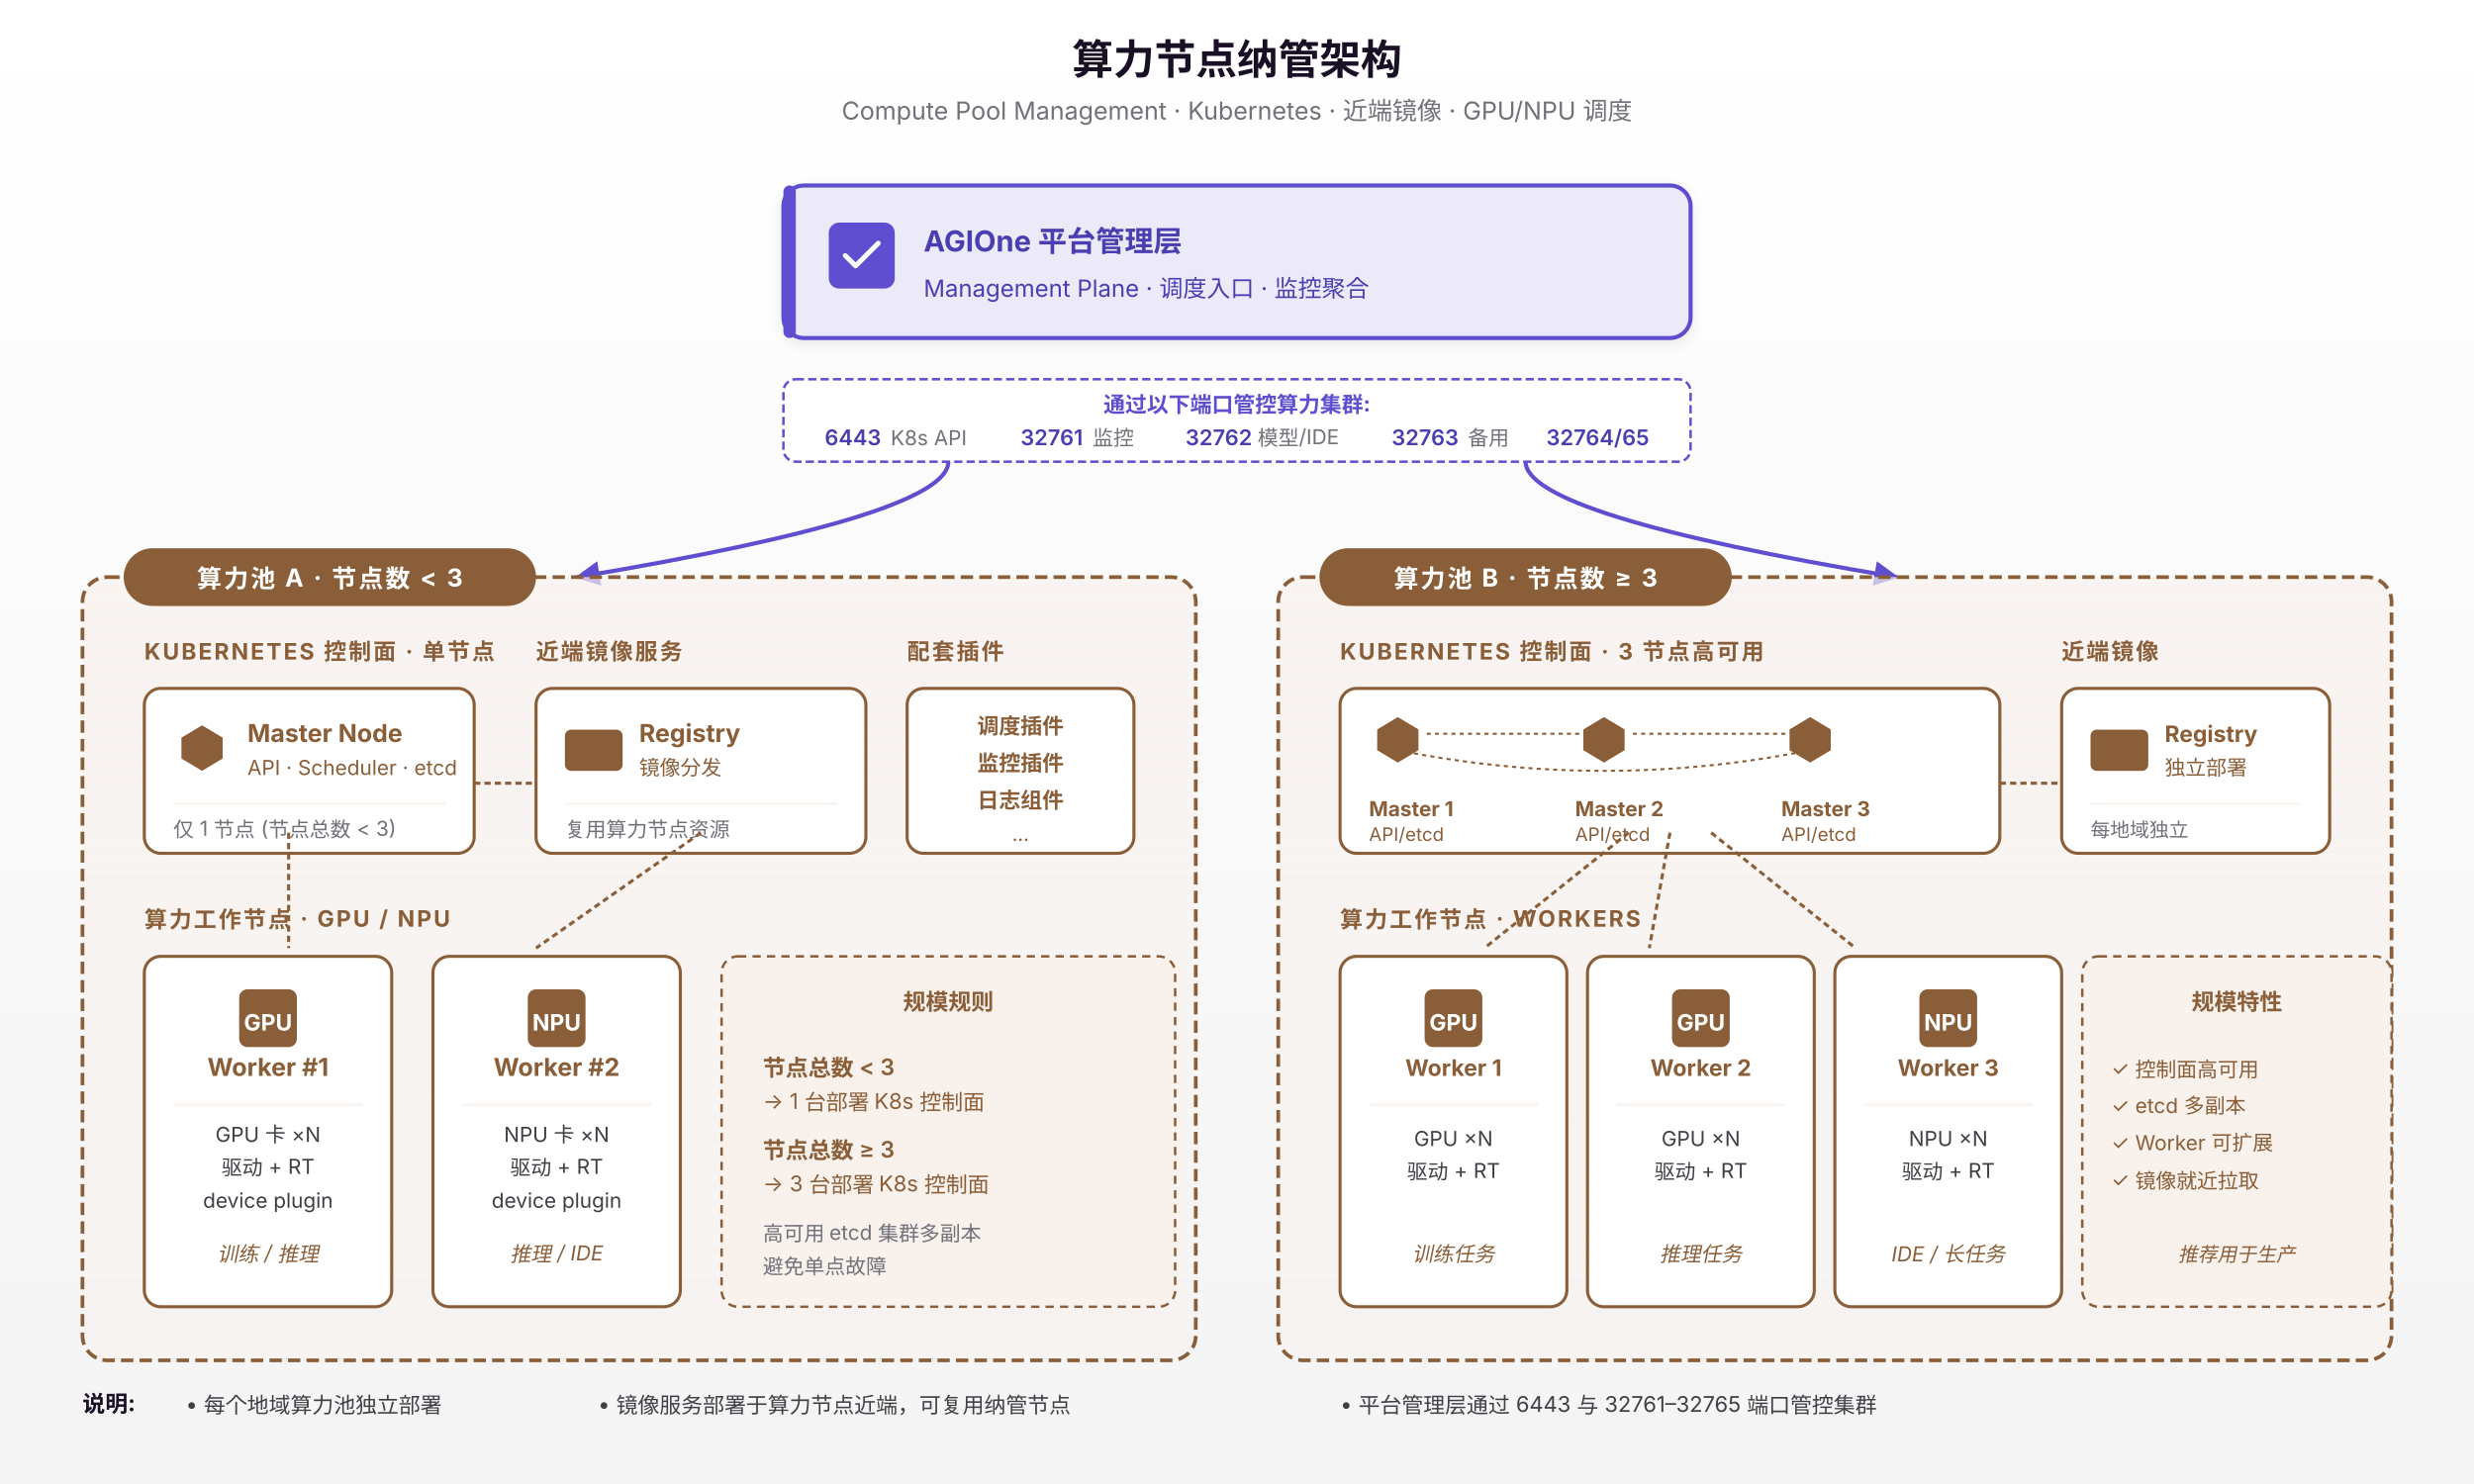
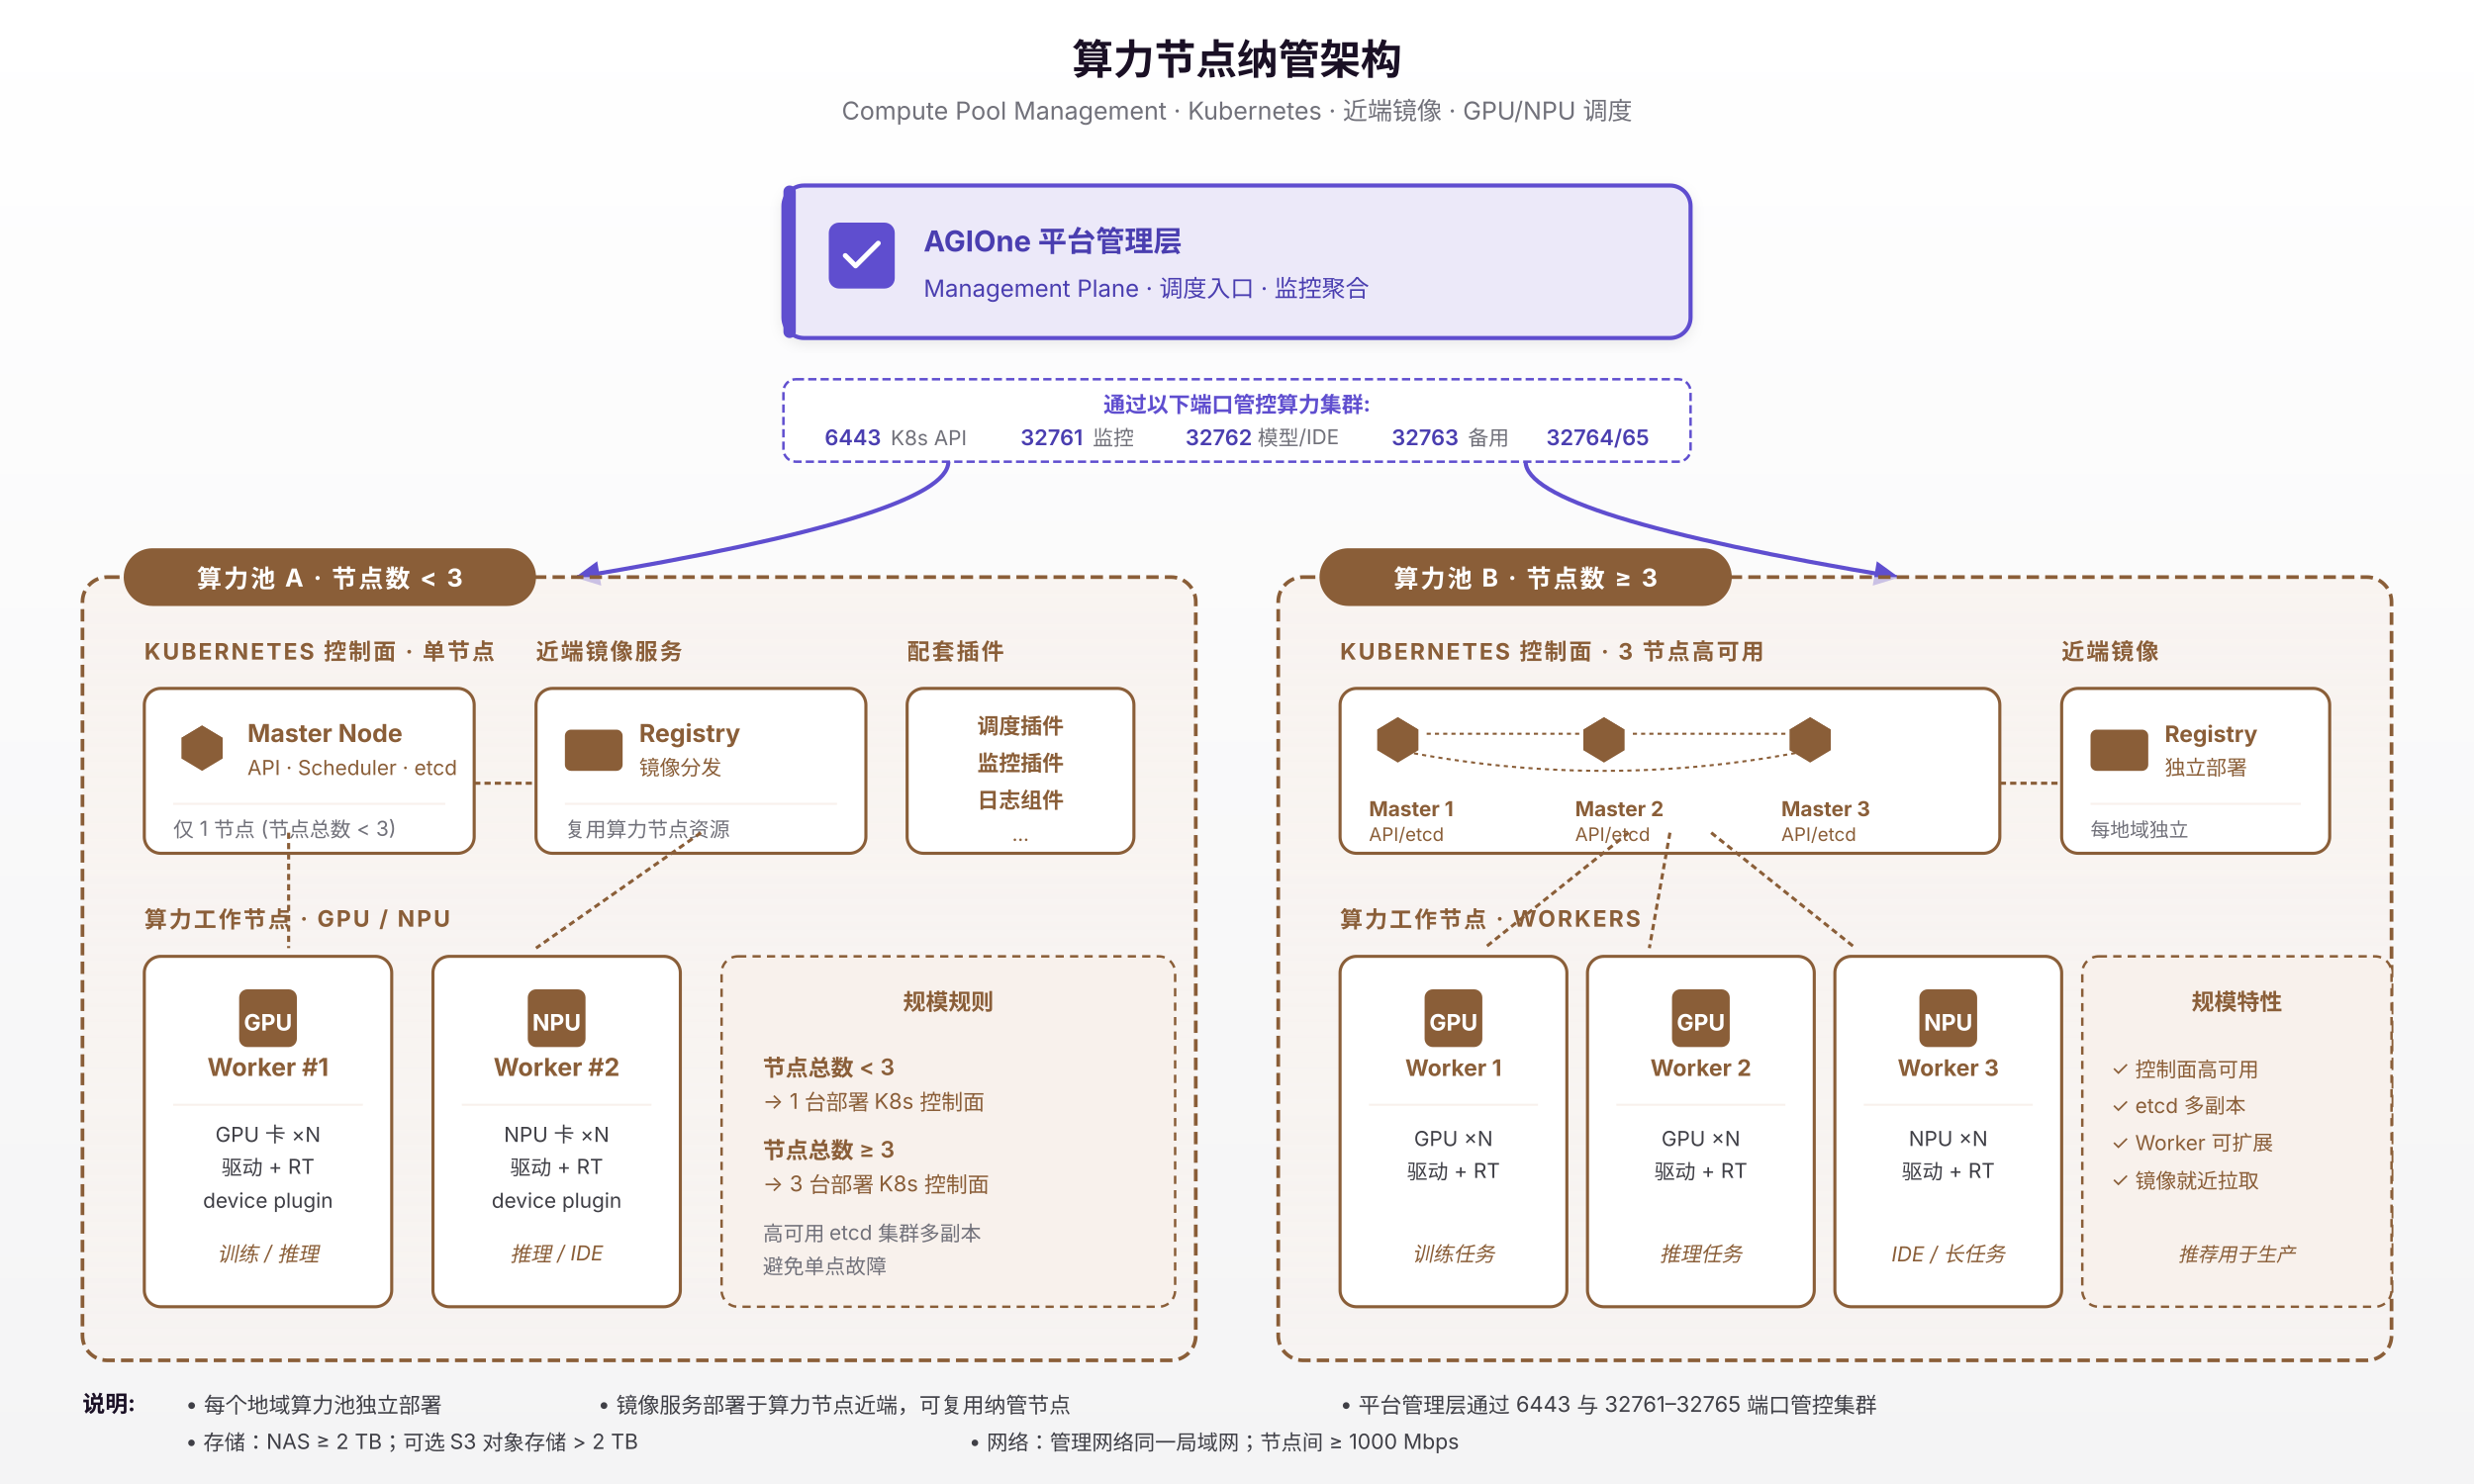
<svg xmlns="http://www.w3.org/2000/svg" viewBox="0 0 1200 720" font-family="Inter Variable, Inter, PingFang SC, Microsoft YaHei, sans-serif">
  <defs>
    <linearGradient id="bg5" x1="0" y1="0" x2="0" y2="1">
      <stop offset="0%" stop-color="#FFFFFF" />
      <stop offset="100%" stop-color="#F4F4F5" />
    </linearGradient>
    <linearGradient id="poolGrad" x1="0" y1="0" x2="0" y2="1">
      <stop offset="0%" stop-color="#F8F1EC" stop-opacity="0.7" />
      <stop offset="100%" stop-color="#F8F1EC" stop-opacity="0.5" />
    </linearGradient>
    <filter id="cardShadow5" x="-10%" y="-10%" width="120%" height="120%">
      <feDropShadow dx="0" dy="2" stdDeviation="3" flood-color="#1A1025" flood-opacity="0.08" />
    </filter>
    <marker id="arrow5" viewBox="0 0 10 10" refX="9" refY="5" markerWidth="6" markerHeight="6" orient="auto-start-reverse">
      <path d="M 0 0 L 10 5 L 0 10 z" fill="#3F3F46" />
    </marker>
    <marker id="arrow5p" viewBox="0 0 10 10" refX="9" refY="5" markerWidth="6" markerHeight="6" orient="auto-start-reverse">
      <path d="M 0 0 L 10 5 L 0 10 z" fill="#5F4ECF" />
    </marker>
    <marker id="arrow5o" viewBox="0 0 10 10" refX="9" refY="5" markerWidth="6" markerHeight="6" orient="auto-start-reverse">
      <path d="M 0 0 L 10 5 L 0 10 z" fill="#8A5E38" />
    </marker>
  </defs>
  <rect width="1200" height="720" fill="url(#bg5)" />
  <text x="600" y="36" text-anchor="middle" font-size="20" font-weight="700" fill="#1A1025">算力节点纳管架构</text>
  <text x="600" y="58" text-anchor="middle" font-size="12" fill="#71717A">Compute Pool Management · Kubernetes · 近端镜像 · GPU/NPU 调度</text>
  <g transform="translate(380, 90)">
    <rect x="0" y="0" width="440" height="74" rx="10" fill="#ECE9F9" stroke="#5F4ECF" stroke-width="2" filter="url(#cardShadow5)" />
    <rect x="0" y="0" width="6" height="74" rx="3" fill="#5F4ECF" />
    <g transform="translate(22, 18)">
      <rect x="0" y="0" width="32" height="32" rx="5" fill="#5F4ECF" />
      <path d="M 8 16 L 13 21 L 24 10" stroke="#FFFFFF" stroke-width="2.4" fill="none" stroke-linecap="round" stroke-linejoin="round" />
    </g>
    <text x="68" y="32" font-size="14" font-weight="700" fill="#4A3EB0">AGIOne 平台管理层</text>
    <text x="68" y="54" font-size="11.5" fill="#4A3EB0">Management Plane · 调度入口 · 监控聚合</text>
  </g>
  <g transform="translate(380, 184)">
    <rect x="0" y="0" width="440" height="40" rx="6" fill="#FFFFFF" stroke="#5F4ECF" stroke-width="1.2" stroke-dasharray="4 2" />
    <text x="220" y="16" text-anchor="middle" font-size="10.5" font-weight="700" fill="#5F4ECF">通过以下端口管控算力集群:</text>
    <text x="20" y="32" font-size="10.5" fill="#4A3EB0" font-weight="600">6443</text>
    <text x="52" y="32" font-size="10" fill="#71717A">K8s API</text>
    <text x="115" y="32" font-size="10.5" fill="#4A3EB0" font-weight="600">32761</text>
    <text x="150" y="32" font-size="10" fill="#71717A">监控</text>
    <text x="195" y="32" font-size="10.5" fill="#4A3EB0" font-weight="600">32762</text>
    <text x="230" y="32" font-size="10" fill="#71717A">模型/IDE</text>
    <text x="295" y="32" font-size="10.5" fill="#4A3EB0" font-weight="600">32763</text>
    <text x="332" y="32" font-size="10" fill="#71717A">备用</text>
    <text x="370" y="32" font-size="10.5" fill="#4A3EB0" font-weight="600">32764/65</text>
  </g>
  <path d="M 460 224 Q 460 250 280 280" stroke="#5F4ECF" stroke-width="2" fill="none" marker-end="url(#arrow5p)" />
  <path d="M 740 224 Q 740 250 920 280" stroke="#5F4ECF" stroke-width="2" fill="none" marker-end="url(#arrow5p)" />
  <g transform="translate(40, 280)">
    <rect x="0" y="0" width="540" height="380" rx="12" fill="url(#poolGrad)" stroke="#8A5E38" stroke-width="1.8" stroke-dasharray="6 3" />
    <g transform="translate(20, -14)">
      <rect x="0" y="0" width="200" height="28" rx="14" fill="#8A5E38" />
      <text x="100" y="19" text-anchor="middle" font-size="12" font-weight="700" fill="#FFFFFF" letter-spacing="1">算力池 A · 节点数 &lt; 3</text>
    </g>
    <g transform="translate(30, 40)">
      <text x="0" y="0" font-size="11" font-weight="700" fill="#8A5E38" letter-spacing="1">KUBERNETES 控制面 · 单节点</text>
      <g transform="translate(0, 14)">
        <rect x="0" y="0" width="160" height="80" rx="8" fill="#FFFFFF" stroke="#8A5E38" stroke-width="1.5" />
        <g transform="translate(14, 16)">
          <polygon points="14,2 24,8 24,18 14,24 4,18 4,8" fill="#8A5E38" />
          <polygon points="14,2 24,8 14,14 4,8" fill="#8A5E38" />
          <text x="14" y="14" text-anchor="middle" font-size="8" font-weight="700" fill="#8A5E38">k8s</text>
        </g>
        <text x="50" y="26" font-size="12" font-weight="700" fill="#8A5E38">Master Node</text>
        <text x="50" y="42" font-size="10" fill="#8A5E38">API · Scheduler · etcd</text>
        <line x1="14" y1="56" x2="146" y2="56" stroke="#F8F1EC" stroke-width="1" />
        <text x="14" y="72" font-size="10" fill="#71717A">仅 1 节点 (节点总数 &lt; 3)</text>
      </g>
    </g>
    <g transform="translate(220, 40)">
      <text x="0" y="0" font-size="11" font-weight="700" fill="#8A5E38" letter-spacing="1">近端镜像服务</text>
      <g transform="translate(0, 14)">
        <rect x="0" y="0" width="160" height="80" rx="8" fill="#FFFFFF" stroke="#8A5E38" stroke-width="1.5" />
        <g transform="translate(14, 16)">
          <rect x="0" y="4" width="28" height="20" rx="3" fill="#8A5E38" />
          <rect x="3" y="7" width="7" height="3" fill="#8A5E38" />
          <rect x="13" y="7" width="7" height="3" fill="#8A5E38" />
          <rect x="3" y="13" width="7" height="3" fill="#8A5E38" />
          <rect x="13" y="13" width="7" height="3" fill="#8A5E38" />
          <rect x="3" y="19" width="7" height="3" fill="#8A5E38" />
        </g>
        <text x="50" y="26" font-size="12" font-weight="700" fill="#8A5E38">Registry</text>
        <text x="50" y="42" font-size="10" fill="#8A5E38">镜像分发</text>
        <line x1="14" y1="56" x2="146" y2="56" stroke="#F8F1EC" stroke-width="1" />
        <text x="14" y="72" font-size="10" fill="#71717A">复用算力节点资源</text>
      </g>
    </g>
    <g transform="translate(400, 40)">
      <text x="0" y="0" font-size="11" font-weight="700" fill="#8A5E38" letter-spacing="1">配套插件</text>
      <g transform="translate(0, 14)">
        <rect x="0" y="0" width="110" height="80" rx="8" fill="#FFFFFF" stroke="#8A5E38" stroke-width="1.5" />
        <text x="55" y="22" text-anchor="middle" font-size="10.5" fill="#8A5E38" font-weight="600">调度插件</text>
        <text x="55" y="40" text-anchor="middle" font-size="10.5" fill="#8A5E38" font-weight="600">监控插件</text>
        <text x="55" y="58" text-anchor="middle" font-size="10.5" fill="#8A5E38" font-weight="600">日志组件</text>
        <text x="55" y="74" text-anchor="middle" font-size="9.5" fill="#8A5E38">…</text>
      </g>
    </g>
    <g transform="translate(30, 170)">
      <text x="0" y="0" font-size="11" font-weight="700" fill="#8A5E38" letter-spacing="1">算力工作节点 · GPU / NPU</text>
      <g transform="translate(0, 14)">
        <rect x="0" y="0" width="120" height="170" rx="8" fill="#FFFFFF" stroke="#8A5E38" stroke-width="1.5" />
        <g transform="translate(46, 16)">
          <rect x="0" y="0" width="28" height="28" rx="4" fill="#8A5E38" />
          <text x="14" y="20" text-anchor="middle" font-size="11" font-weight="700" fill="#FFFFFF">GPU</text>
        </g>
        <text x="60" y="58" text-anchor="middle" font-size="12" font-weight="700" fill="#8A5E38">Worker #1</text>
        <line x1="14" y1="72" x2="106" y2="72" stroke="#F8F1EC" stroke-width="1" />
        <text x="60" y="90" text-anchor="middle" font-size="10" fill="#3F3F46">GPU 卡 ×N</text>
        <text x="60" y="106" text-anchor="middle" font-size="10" fill="#3F3F46">驱动 + RT</text>
        <text x="60" y="122" text-anchor="middle" font-size="10" fill="#3F3F46">device plugin</text>
        <text x="60" y="148" text-anchor="middle" font-size="10" font-style="italic" fill="#8A5E38">训练 / 推理</text>
      </g>
      <g transform="translate(140, 14)">
        <rect x="0" y="0" width="120" height="170" rx="8" fill="#FFFFFF" stroke="#8A5E38" stroke-width="1.5" />
        <g transform="translate(46, 16)">
          <rect x="0" y="0" width="28" height="28" rx="4" fill="#8A5E38" />
          <text x="14" y="20" text-anchor="middle" font-size="11" font-weight="700" fill="#FFFFFF">NPU</text>
        </g>
        <text x="60" y="58" text-anchor="middle" font-size="12" font-weight="700" fill="#8A5E38">Worker #2</text>
        <line x1="14" y1="72" x2="106" y2="72" stroke="#F8F1EC" stroke-width="1" />
        <text x="60" y="90" text-anchor="middle" font-size="10" fill="#3F3F46">NPU 卡 ×N</text>
        <text x="60" y="106" text-anchor="middle" font-size="10" fill="#3F3F46">驱动 + RT</text>
        <text x="60" y="122" text-anchor="middle" font-size="10" fill="#3F3F46">device plugin</text>
        <text x="60" y="148" text-anchor="middle" font-size="10" font-style="italic" fill="#8A5E38">推理 / IDE</text>
      </g>
      <g transform="translate(280, 14)">
        <rect x="0" y="0" width="220" height="170" rx="8" fill="#F8F1EC" stroke="#8A5E38" stroke-width="1.2" stroke-dasharray="4 3" />
        <text x="110" y="26" text-anchor="middle" font-size="11" font-weight="700" fill="#8A5E38">规模规则</text>
        <line x1="20" y1="38" x2="200" y2="38" stroke="#F8F1EC" stroke-width="1" />
        <text x="20" y="58" font-size="11" font-weight="600" fill="#8A5E38">节点总数 &lt; 3</text>
        <text x="20" y="74" font-size="10.5" fill="#8A5E38">→ 1 台部署 K8s 控制面</text>
        <text x="20" y="98" font-size="11" font-weight="600" fill="#8A5E38">节点总数 ≥ 3</text>
        <text x="20" y="114" font-size="10.5" fill="#8A5E38">→ 3 台部署 K8s 控制面</text>
        <text x="20" y="138" font-size="10" fill="#71717A">高可用 etcd 集群多副本</text>
        <text x="20" y="154" font-size="10" fill="#71717A">避免单点故障</text>
      </g>
    </g>
    <line x1="190" y1="100" x2="219" y2="100" stroke="#8A5E38" stroke-width="1.5" stroke-dasharray="3 2" />
    <line x1="100" y1="124" x2="100" y2="180" stroke="#8A5E38" stroke-width="1.5" stroke-dasharray="3 2" />
    <line x1="300" y1="124" x2="220" y2="180" stroke="#8A5E38" stroke-width="1.5" stroke-dasharray="3 2" />
  </g>
  <g transform="translate(620, 280)">
    <rect x="0" y="0" width="540" height="380" rx="12" fill="url(#poolGrad)" stroke="#8A5E38" stroke-width="1.8" stroke-dasharray="6 3" />
    <g transform="translate(20, -14)">
      <rect x="0" y="0" width="200" height="28" rx="14" fill="#8A5E38" />
      <text x="100" y="19" text-anchor="middle" font-size="12" font-weight="700" fill="#FFFFFF" letter-spacing="1">算力池 B · 节点数 ≥ 3</text>
    </g>
    <g transform="translate(30, 40)">
      <text x="0" y="0" font-size="11" font-weight="700" fill="#8A5E38" letter-spacing="1">KUBERNETES 控制面 · 3 节点高可用</text>
      <g transform="translate(0, 14)">
        <rect x="0" y="0" width="320" height="80" rx="8" fill="#FFFFFF" stroke="#8A5E38" stroke-width="1.5" />
        <g transform="translate(14, 12)">
          <polygon points="14,2 24,8 24,18 14,24 4,18 4,8" fill="#8A5E38" />
          <polygon points="14,2 24,8 14,14 4,8" fill="#8A5E38" />
        </g>
        <text x="14" y="62" font-size="10" font-weight="700" fill="#8A5E38">Master 1</text>
        <text x="14" y="74" font-size="9" fill="#8A5E38">API/etcd</text>
        <g transform="translate(114, 12)">
          <polygon points="14,2 24,8 24,18 14,24 4,18 4,8" fill="#8A5E38" />
          <polygon points="14,2 24,8 14,14 4,8" fill="#8A5E38" />
        </g>
        <text x="114" y="62" font-size="10" font-weight="700" fill="#8A5E38">Master 2</text>
        <text x="114" y="74" font-size="9" fill="#8A5E38">API/etcd</text>
        <g transform="translate(214, 12)">
          <polygon points="14,2 24,8 24,18 14,24 4,18 4,8" fill="#8A5E38" />
          <polygon points="14,2 24,8 14,14 4,8" fill="#8A5E38" />
        </g>
        <text x="214" y="62" font-size="10" font-weight="700" fill="#8A5E38">Master 3</text>
        <text x="214" y="74" font-size="9" fill="#8A5E38">API/etcd</text>
        <line x1="42" y1="22" x2="118" y2="22" stroke="#8A5E38" stroke-width="1" stroke-dasharray="2 2" />
        <line x1="142" y1="22" x2="218" y2="22" stroke="#8A5E38" stroke-width="1" stroke-dasharray="2 2" />
        <path d="M 28 30 Q 128 50 228 30" fill="none" stroke="#8A5E38" stroke-width="1" stroke-dasharray="2 2" />
      </g>
    </g>
    <g transform="translate(380, 40)">
      <text x="0" y="0" font-size="11" font-weight="700" fill="#8A5E38" letter-spacing="1">近端镜像</text>
      <g transform="translate(0, 14)">
        <rect x="0" y="0" width="130" height="80" rx="8" fill="#FFFFFF" stroke="#8A5E38" stroke-width="1.5" />
        <g transform="translate(14, 16)">
          <rect x="0" y="4" width="28" height="20" rx="3" fill="#8A5E38" />
          <rect x="3" y="7" width="7" height="3" fill="#8A5E38" />
          <rect x="13" y="7" width="7" height="3" fill="#8A5E38" />
          <rect x="3" y="13" width="7" height="3" fill="#8A5E38" />
          <rect x="13" y="13" width="7" height="3" fill="#8A5E38" />
        </g>
        <text x="50" y="26" font-size="11" font-weight="700" fill="#8A5E38">Registry</text>
        <text x="50" y="42" font-size="10" fill="#8A5E38">独立部署</text>
        <line x1="14" y1="56" x2="116" y2="56" stroke="#F8F1EC" stroke-width="1" />
        <text x="14" y="72" font-size="9.5" fill="#71717A">每地域独立</text>
      </g>
    </g>
    <g transform="translate(30, 170)">
      <text x="0" y="0" font-size="11" font-weight="700" fill="#8A5E38" letter-spacing="1">算力工作节点 · WORKERS</text>
      <g transform="translate(0, 14)">
        <rect x="0" y="0" width="110" height="170" rx="8" fill="#FFFFFF" stroke="#8A5E38" stroke-width="1.5" />
        <g transform="translate(41, 16)">
          <rect x="0" y="0" width="28" height="28" rx="4" fill="#8A5E38" />
          <text x="14" y="20" text-anchor="middle" font-size="11" font-weight="700" fill="#FFFFFF">GPU</text>
        </g>
        <text x="55" y="58" text-anchor="middle" font-size="11" font-weight="700" fill="#8A5E38">Worker 1</text>
        <line x1="14" y1="72" x2="96" y2="72" stroke="#F8F1EC" stroke-width="1" />
        <text x="55" y="92" text-anchor="middle" font-size="10" fill="#3F3F46">GPU ×N</text>
        <text x="55" y="108" text-anchor="middle" font-size="10" fill="#3F3F46">驱动 + RT</text>
        <text x="55" y="148" text-anchor="middle" font-size="10" font-style="italic" fill="#8A5E38">训练任务</text>
      </g>
      <g transform="translate(120, 14)">
        <rect x="0" y="0" width="110" height="170" rx="8" fill="#FFFFFF" stroke="#8A5E38" stroke-width="1.5" />
        <g transform="translate(41, 16)">
          <rect x="0" y="0" width="28" height="28" rx="4" fill="#8A5E38" />
          <text x="14" y="20" text-anchor="middle" font-size="11" font-weight="700" fill="#FFFFFF">GPU</text>
        </g>
        <text x="55" y="58" text-anchor="middle" font-size="11" font-weight="700" fill="#8A5E38">Worker 2</text>
        <line x1="14" y1="72" x2="96" y2="72" stroke="#F8F1EC" stroke-width="1" />
        <text x="55" y="92" text-anchor="middle" font-size="10" fill="#3F3F46">GPU ×N</text>
        <text x="55" y="108" text-anchor="middle" font-size="10" fill="#3F3F46">驱动 + RT</text>
        <text x="55" y="148" text-anchor="middle" font-size="10" font-style="italic" fill="#8A5E38">推理任务</text>
      </g>
      <g transform="translate(240, 14)">
        <rect x="0" y="0" width="110" height="170" rx="8" fill="#FFFFFF" stroke="#8A5E38" stroke-width="1.5" />
        <g transform="translate(41, 16)">
          <rect x="0" y="0" width="28" height="28" rx="4" fill="#8A5E38" />
          <text x="14" y="20" text-anchor="middle" font-size="11" font-weight="700" fill="#FFFFFF">NPU</text>
        </g>
        <text x="55" y="58" text-anchor="middle" font-size="11" font-weight="700" fill="#8A5E38">Worker 3</text>
        <line x1="14" y1="72" x2="96" y2="72" stroke="#F8F1EC" stroke-width="1" />
        <text x="55" y="92" text-anchor="middle" font-size="10" fill="#3F3F46">NPU ×N</text>
        <text x="55" y="108" text-anchor="middle" font-size="10" fill="#3F3F46">驱动 + RT</text>
        <text x="55" y="148" text-anchor="middle" font-size="10" font-style="italic" fill="#8A5E38">IDE / 长任务</text>
      </g>
      <g transform="translate(360, 14)">
        <rect x="0" y="0" width="150" height="170" rx="8" fill="#F8F1EC" stroke="#8A5E38" stroke-width="1.2" stroke-dasharray="4 3" />
        <text x="75" y="26" text-anchor="middle" font-size="11" font-weight="700" fill="#8A5E38">规模特性</text>
        <line x1="14" y1="38" x2="136" y2="38" stroke="#F8F1EC" stroke-width="1" />
        <text x="14" y="58" font-size="10" fill="#8A5E38">✓ 控制面高可用</text>
        <text x="14" y="76" font-size="10" fill="#8A5E38">✓ etcd 多副本</text>
        <text x="14" y="94" font-size="10" fill="#8A5E38">✓ Worker 可扩展</text>
        <text x="14" y="112" font-size="10" fill="#8A5E38">✓ 镜像就近拉取</text>
        <text x="75" y="148" text-anchor="middle" font-size="9.5" font-style="italic" fill="#8A5E38">推荐用于生产</text>
      </g>
    </g>
    <line x1="350" y1="100" x2="378" y2="100" stroke="#8A5E38" stroke-width="1.5" stroke-dasharray="3 2" />
    <line x1="170" y1="124" x2="100" y2="180" stroke="#8A5E38" stroke-width="1.5" stroke-dasharray="3 2" />
    <line x1="190" y1="124" x2="180" y2="180" stroke="#8A5E38" stroke-width="1.5" stroke-dasharray="3 2" />
    <line x1="210" y1="124" x2="280" y2="180" stroke="#8A5E38" stroke-width="1.5" stroke-dasharray="3 2" />
  </g>
  <g transform="translate(40, 685)">
    <text x="0" y="0" font-size="11" font-weight="700" fill="#1A1025">说明:</text>
    <text x="50" y="0" font-size="10.5" fill="#3F3F46">• 每个地域算力池独立部署</text>
    <text x="250" y="0" font-size="10.5" fill="#3F3F46">• 镜像服务部署于算力节点近端，可复用纳管节点</text>
    <text x="610" y="0" font-size="10.5" fill="#3F3F46">• 平台管理层通过 6443 与 32761–32765 端口管控集群</text>
+     <text x="50" y="18" font-size="10.2" fill="#3F3F46">• 存储：NAS ≥ 2 TB；可选 S3 对象存储 &gt; 2 TB</text>
+     <text x="430" y="18" font-size="10.2" fill="#3F3F46">• 网络：管理网络同一局域网；节点间 ≥ 1000 Mbps</text>
  </g>
</svg>
